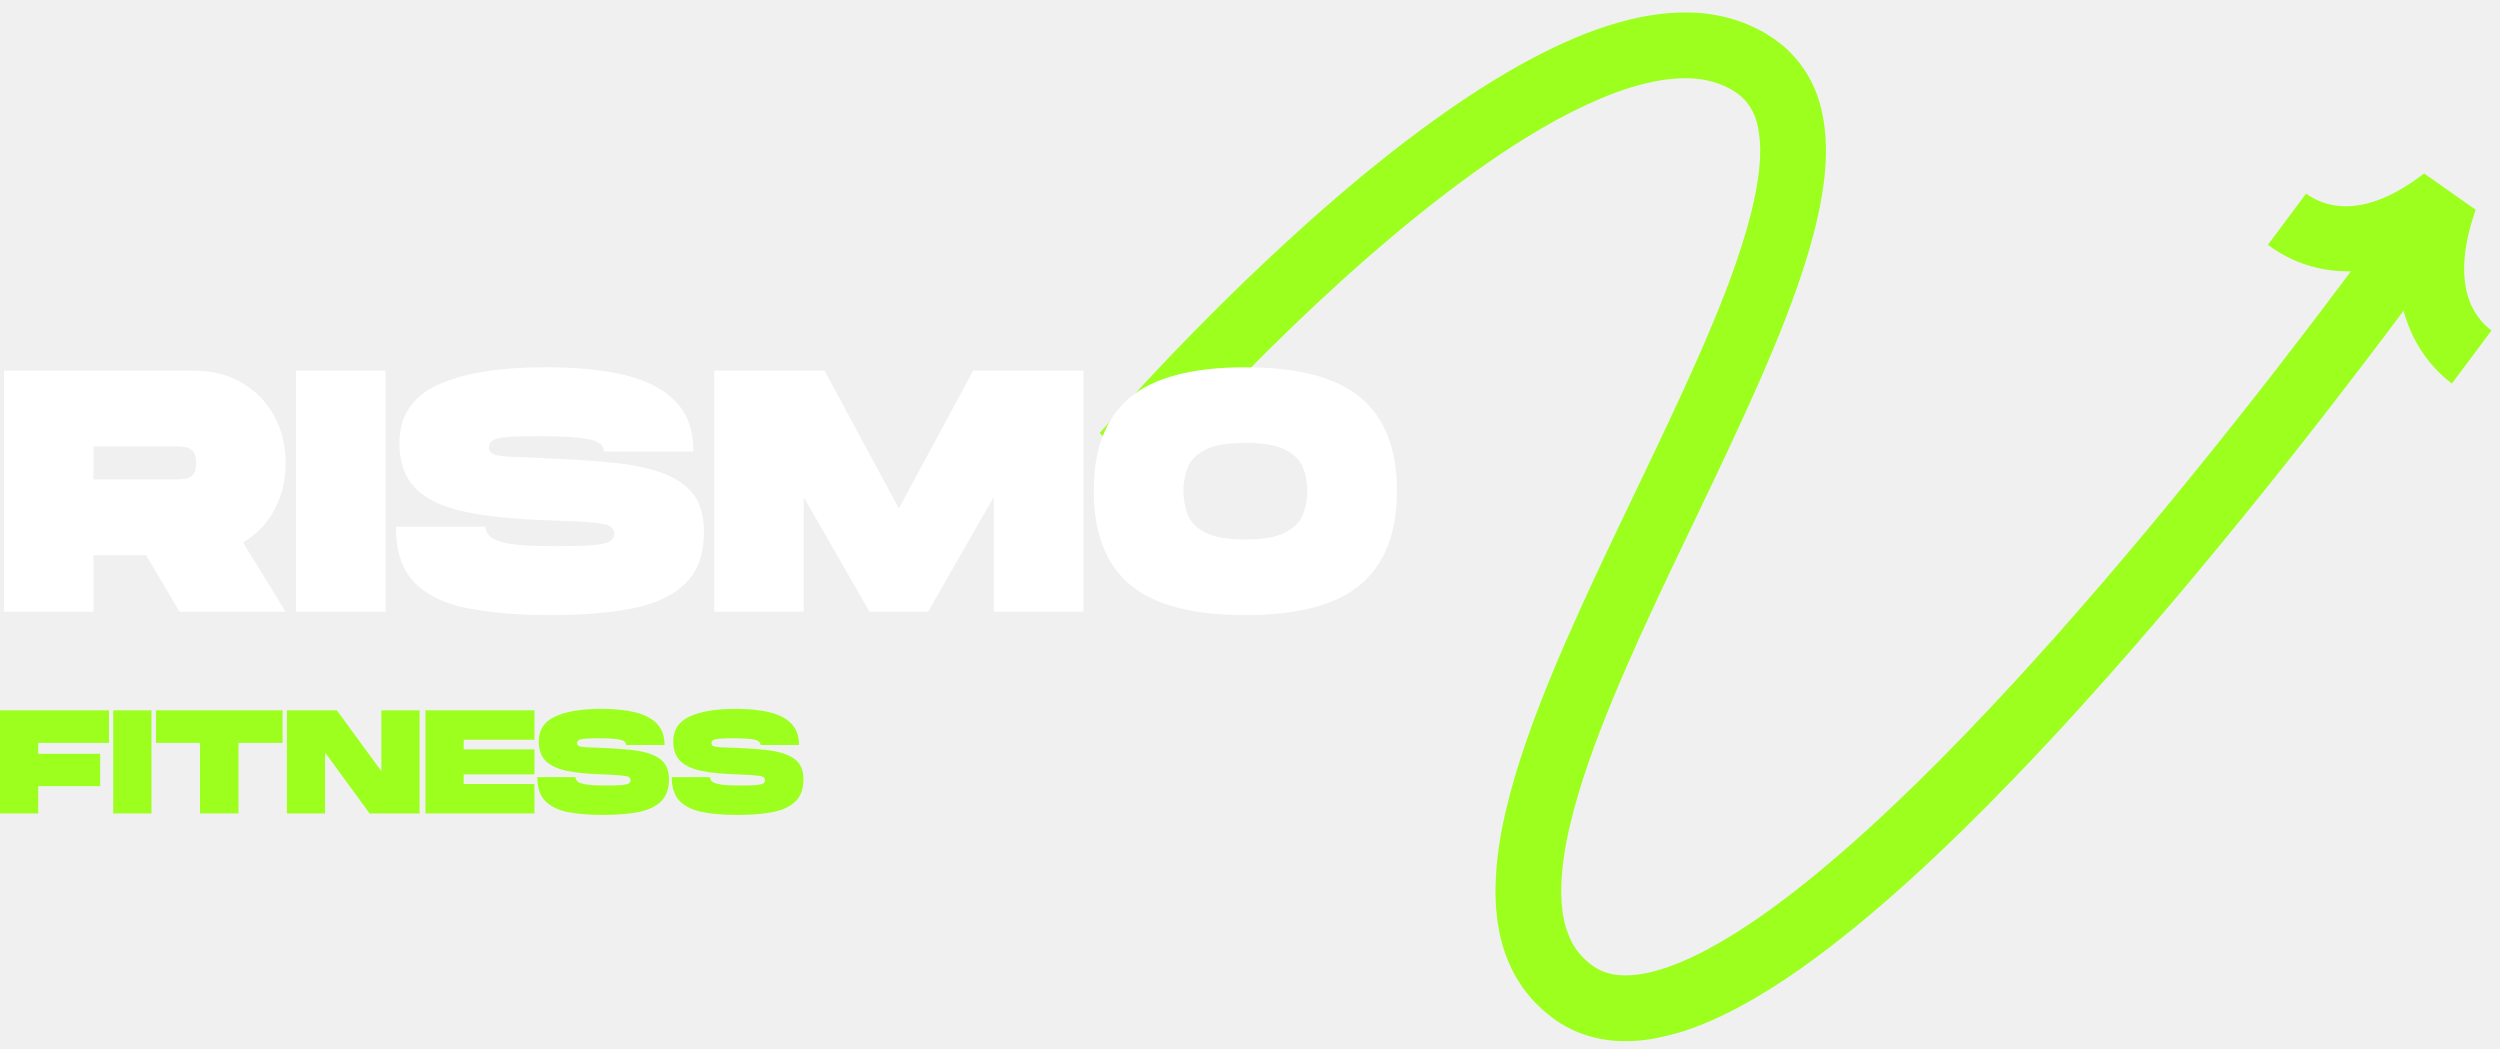
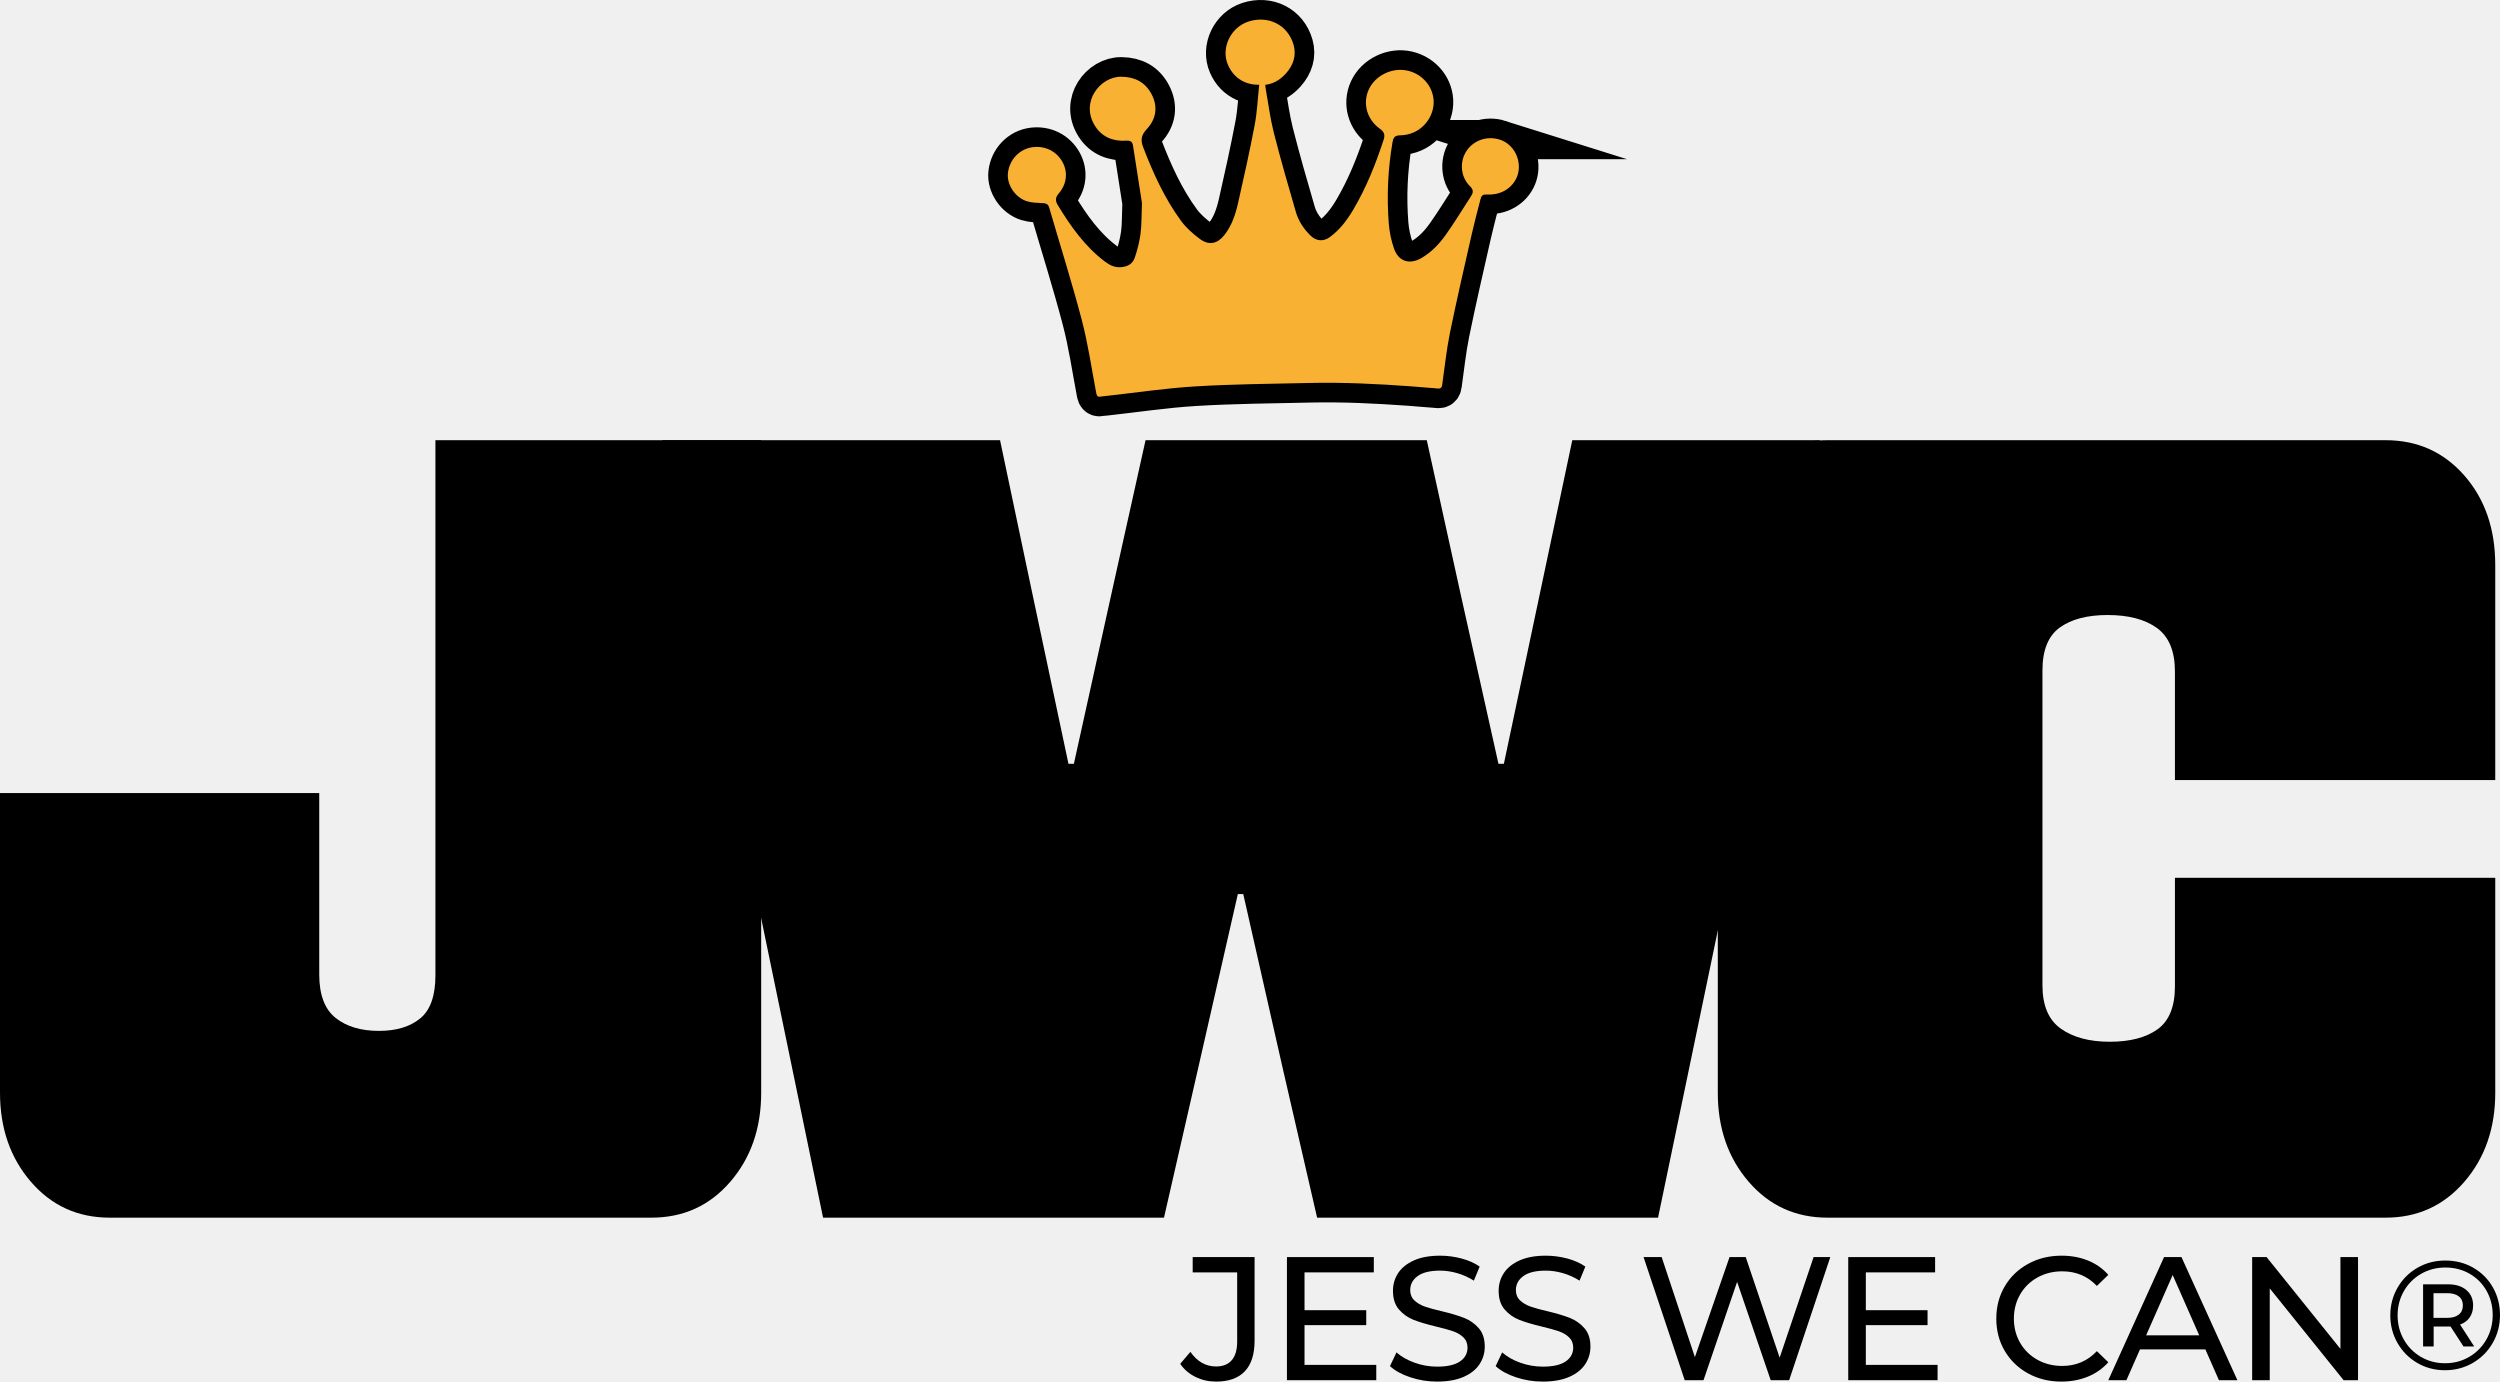
- <svg xmlns="http://www.w3.org/2000/svg" width="248" height="104" viewBox="0 0 248 104" fill="none">
-   <mask id="mask0_11_309" style="mask-type:luminance" maskUnits="userSpaceOnUse" x="108" y="0" width="140" height="104">
-     <path d="M108.667 0.667H247.333V103.333H108.667V0.667Z" fill="white" />
-   </mask>
-   <g mask="url(#mask0_11_309)">
-     <mask id="mask1_11_309" style="mask-type:luminance" maskUnits="userSpaceOnUse" x="102" y="-17" width="159" height="130">
-       <path d="M102.573 16.12L236.693 -16.391L260.01 79.828L125.896 112.333L102.573 16.12Z" fill="white" />
-     </mask>
-     <g mask="url(#mask1_11_309)">
-       <mask id="mask2_11_309" style="mask-type:luminance" maskUnits="userSpaceOnUse" x="102" y="-17" width="159" height="130">
-         <path d="M102.573 16.12L236.693 -16.391L260.01 79.828L125.896 112.333L102.573 16.12Z" fill="white" />
-       </mask>
-       <g mask="url(#mask2_11_309)">
-         <path d="M244.74 29.109C245.24 31.005 246.292 32.141 247.156 32.781C245.854 34.542 244.542 36.297 243.224 38.047C241.792 36.969 239.458 34.677 238.437 30.818C236.021 34.057 233.573 37.271 231.094 40.464C228.266 44.109 225.401 47.724 222.484 51.307C219.573 54.891 216.615 58.443 213.604 61.953C210.594 65.463 207.521 68.927 204.38 72.338C201.234 75.745 198.016 79.099 194.687 82.354C191.354 85.615 187.906 88.786 184.26 91.781C180.599 94.766 176.771 97.615 172.406 99.958C170.213 101.115 167.88 102.151 165.245 102.792C163.922 103.099 162.521 103.302 161.031 103.281C160.292 103.276 159.526 103.198 158.76 103.057C157.99 102.906 157.224 102.682 156.479 102.38C155.734 102.068 155.021 101.682 154.359 101.229C153.76 100.766 153.151 100.339 152.62 99.781C152.057 99.271 151.583 98.661 151.109 98.057C150.901 97.74 150.693 97.422 150.49 97.099C150.38 96.938 150.292 96.771 150.208 96.604L149.953 96.099C149.302 94.75 148.865 93.328 148.646 91.953L148.552 91.438L148.495 90.922C148.463 90.583 148.422 90.24 148.396 89.901C148.375 89.234 148.328 88.557 148.359 87.906C148.417 85.281 148.823 82.802 149.38 80.417C149.943 78.031 150.646 75.734 151.422 73.49C152.984 68.995 154.828 64.693 156.74 60.464C158.656 56.229 160.656 52.073 162.641 47.938C164.62 43.797 166.588 39.682 168.417 35.542C170.234 31.411 171.943 27.245 173.177 23.078C173.786 21 174.266 18.917 174.5 16.917L174.594 15.807L174.599 15.448C174.604 15.213 174.615 14.969 174.615 14.734L174.583 14.047C174.516 13.151 174.365 12.312 174.109 11.604C173.838 10.906 173.484 10.333 173.01 9.849C172.891 9.729 172.786 9.599 172.635 9.5L172.427 9.338C172.359 9.281 172.302 9.224 172.208 9.172C172.031 9.068 171.865 8.958 171.693 8.849L171.151 8.573C170.417 8.234 169.625 8.005 168.776 7.87C167.927 7.734 167.005 7.74 166.073 7.807C164.193 7.948 162.213 8.479 160.26 9.187C158.302 9.917 156.354 10.838 154.448 11.875C150.625 13.963 146.953 16.495 143.396 19.208C139.838 21.927 136.396 24.844 133.047 27.875C129.703 30.911 126.443 34.062 123.266 37.297C121.672 38.917 120.104 40.552 118.557 42.208C117.786 43.042 117.021 43.875 116.26 44.714C115.505 45.542 114.74 46.401 114.026 47.219L109.083 42.969C109.875 42.052 110.641 41.198 111.427 40.333C112.208 39.469 112.995 38.609 113.786 37.76C115.375 36.062 116.979 34.38 118.609 32.724C121.865 29.406 125.213 26.177 128.672 23.042C132.125 19.911 135.693 16.88 139.432 14.021C143.177 11.172 147.083 8.469 151.323 6.146C153.448 4.995 155.661 3.937 158.005 3.062C160.359 2.213 162.849 1.516 165.557 1.302C166.911 1.203 168.302 1.198 169.724 1.417C171.146 1.63 172.578 2.042 173.922 2.672C174.255 2.838 174.594 3 174.917 3.177L175.865 3.771C176.016 3.859 176.177 3.995 176.333 4.115L176.802 4.484C177.12 4.719 177.401 5.01 177.687 5.302C178.823 6.458 179.687 7.885 180.229 9.333C180.755 10.786 180.99 12.229 181.094 13.62L181.135 14.651C181.141 14.989 181.125 15.323 181.12 15.656L181.104 16.161L181.068 16.651L180.984 17.625C180.687 20.188 180.115 22.594 179.432 24.922C178.057 29.562 176.255 33.906 174.385 38.177C172.5 42.438 170.51 46.609 168.526 50.755C166.536 54.901 164.557 59.016 162.682 63.151C160.812 67.286 159.042 71.438 157.588 75.62C156.865 77.713 156.224 79.812 155.734 81.896C155.245 83.979 154.922 86.062 154.88 88.026C154.854 88.526 154.901 88.995 154.906 89.474C154.922 89.708 154.953 89.938 154.974 90.167L155.01 90.51L155.073 90.838C155.208 91.734 155.479 92.526 155.818 93.24L155.948 93.505C155.99 93.594 156.036 93.682 156.094 93.76C156.198 93.917 156.302 94.078 156.401 94.245C156.651 94.536 156.87 94.849 157.167 95.104C157.417 95.391 157.766 95.609 158.068 95.859C158.354 96.052 158.656 96.213 158.969 96.349C159.286 96.474 159.625 96.578 159.984 96.651C160.349 96.708 160.729 96.755 161.13 96.76C161.943 96.771 162.828 96.656 163.74 96.443C165.573 96 167.484 95.188 169.344 94.198C173.083 92.198 176.677 89.557 180.12 86.74C183.573 83.906 186.891 80.854 190.125 77.693C193.359 74.531 196.5 71.255 199.583 67.917C202.667 64.573 205.687 61.161 208.656 57.703C211.625 54.245 214.547 50.739 217.422 47.193C220.302 43.651 223.141 40.073 225.943 36.464C228.396 33.302 230.818 30.12 233.213 26.911C229.234 27.005 226.406 25.364 224.974 24.286C226.245 22.594 227.51 20.901 228.766 19.203C229.63 19.838 231.016 20.521 232.963 20.458C234.901 20.396 237.427 19.573 240.469 17.203L245.588 20.807C244.281 24.557 244.24 27.203 244.74 29.109Z" fill="#9CFF1E" />
-       </g>
+ <svg xmlns="http://www.w3.org/2000/svg" id="Layer_1" data-name="Layer 1" viewBox="0 0 510.178 281.942">
+   <g>
+     <path d="m22.381,248.488c-6.502,0-11.855-2.438-16.065-7.312s-6.315-10.931-6.315-18.17v-61.159h65.147v37.006c0,4.138,1.107,7.091,3.324,8.863,2.216,1.772,5.169,2.659,8.863,2.659,3.545,0,6.35-.849,8.42-2.548,2.067-1.697,3.103-4.615,3.103-8.753v-109.243h66.477v133.175c0,7.239-2.105,13.295-6.315,18.17s-9.566,7.312-16.065,7.312H22.381Z" stroke-width="0" />
+     <path d="m167.963,248.488l-32.796-158.657h68.914l6.205,29.471,7.756,36.562h1.107l7.978-36.119,6.647-29.914h57.392l6.869,31.243,7.756,34.79h1.107l7.312-34.568,6.647-31.465h50.522l-33.017,158.657h-69.579l-7.091-30.801-7.977-35.232h-1.108l-7.978,35.011-7.091,31.022h-69.578Z" stroke-width="0" />
+     <path d="m372.933,248.488c-6.502,0-11.855-2.438-16.065-7.312s-6.315-10.931-6.315-18.17v-107.692c0-7.386,2.105-13.479,6.315-18.281,4.21-4.799,9.563-7.201,16.065-7.201h113.896c6.499,0,11.855,2.402,16.065,7.201,4.21,4.803,6.315,10.896,6.315,18.281v43.874h-65.369v-22.158c0-4.134-1.219-7.091-3.656-8.864-2.438-1.772-5.799-2.658-10.082-2.658-4.138,0-7.389.852-9.75,2.548-2.365,1.7-3.546,4.619-3.546,8.753v64.261c0,4.138,1.254,7.091,3.768,8.863,2.51,1.772,5.834,2.659,9.972,2.659,4.134,0,7.385-.849,9.75-2.548,2.361-1.697,3.545-4.615,3.545-8.753v-22.159h65.369v43.875c0,7.239-2.105,13.295-6.315,18.17s-9.566,7.312-16.065,7.312h-113.896Z" stroke-width="0" />
+   </g>
+   <g>
+     <path d="m306.047,28.49c-2.666-.84-5.489.187-6.9,2.512-1.339,2.206-1.023,5.2.846,7.012.683.662.708,1.232.241,1.953-1.728,2.663-3.37,5.387-5.21,7.971-1.332,1.871-2.93,3.555-4.962,4.731-2.404,1.391-4.666.695-5.571-1.907-.571-1.642-.947-3.404-1.081-5.137-.428-5.547-.187-11.076.758-16.574.175-1.018.475-1.418,1.572-1.435,4.005-.064,6.674-3.272,6.824-6.473.148-3.16-2.104-5.973-5.263-6.714-3.157-.741-6.654.943-7.978,3.843-1.285,2.813-.389,6.106,2.27,8.003.855.61,1.104,1.215.775,2.222-1.62,4.963-3.546,9.792-6.21,14.297-1.263,2.137-2.752,4.106-4.779,5.593-1.287.943-2.731.838-3.873-.252-1.422-1.358-2.503-2.983-3.049-4.849-1.573-5.38-3.123-10.77-4.504-16.202-.738-2.906-1.12-5.903-1.639-8.863-.067-.382-.097-.686-.1-.946l.38-.015c.015-.003.029-.007.044-.01,1.55-.304,2.774-1.135,3.803-2.287,1.496-1.674,2.152-3.676,1.544-5.811-1.166-4.091-5.17-6.067-9.234-4.746-3.61,1.174-5.65,5.414-4.155,8.845.723,1.66,1.874,2.813,3.37,3.485.939.422,1.971.572,3.001.562-.001.008.001.013 0.0.021-.304,2.719-.41,5.474-.917,8.153-1.01,5.341-2.195,10.65-3.394,15.953-.53,2.344-1.285,4.638-2.818,6.565-1.413,1.776-3.143,2.138-4.975.777-1.421-1.055-2.809-2.281-3.847-3.698-3.36-4.585-5.688-9.729-7.725-15.018-.569-1.477-.396-2.492.727-3.694,1.926-2.062,2.335-4.584.983-7.137-1.274-2.407-3.336-3.521-6.136-3.564-4.382-.068-8.478,5.205-5.393,10.06,1.45,2.282,3.713,3.164,6.376,2.989.778-.051,1.236.173,1.36.972.649,4.174,1.303,8.347,1.829,11.713-.105,2.668-.05,4.508-.287,6.309-.219,1.659-.644,3.312-1.182,4.899-.438,1.291-1.52,1.861-2.935,1.935-1.303.067-2.297-.506-3.241-1.223-4.034-3.069-6.889-7.122-9.492-11.392-.555-.911-.589-1.566.15-2.423,1.673-1.942,1.905-4.381.778-6.428-1.203-2.186-3.512-3.343-6.053-3.035-2.673.325-4.777,2.511-5.087,5.284-.263,2.355,1.48,5.025,3.927,5.77.979.298,2.058.301,3.096.362.663.038,1.167.124,1.387.88,2.23,7.661,4.642,15.273,6.666,22.987,1.284,4.895,2.008,9.938,2.952,14.92.117.616.359.819.95.694.297-.063.605-.072.907-.106,6.116-.677,12.216-1.598,18.351-1.97,7.765-.471,15.557-.527,23.338-.702,6.871-.155,13.731.187,20.583.679,1.684.121,3.364.297,5.049.404.552.035,1.274.302,1.412-.66.508-3.543.868-7.116,1.581-10.618,1.376-6.756,2.937-13.474,4.458-20.2.536-2.372,1.174-4.721,1.775-7.079.14-.548.341-1.003,1.076-.973.69.028,1.401-.006,2.077-.139,2.666-.524,4.582-2.711,4.681-5.271.101-2.643-1.52-5.051-3.909-5.804Z" fill="none" stroke="#000" stroke-miterlimit="10" stroke-width="8" />
+     <path d="m306.047,28.49c-2.666-.84-5.489.187-6.9,2.512-1.339,2.206-1.023,5.2.846,7.012.683.662.708,1.232.241,1.953-1.728,2.663-3.37,5.387-5.21,7.971-1.332,1.871-2.93,3.555-4.962,4.731-2.404,1.391-4.666.695-5.571-1.907-.571-1.642-.947-3.404-1.081-5.137-.428-5.547-.187-11.076.758-16.574.175-1.018.475-1.418,1.572-1.435,4.005-.064,6.674-3.272,6.824-6.473.148-3.16-2.104-5.973-5.263-6.714-3.157-.741-6.654.943-7.978,3.843-1.285,2.813-.389,6.106,2.27,8.003.855.61,1.104,1.215.775,2.222-1.62,4.963-3.546,9.792-6.21,14.297-1.263,2.137-2.752,4.106-4.779,5.593-1.287.943-2.731.838-3.873-.252-1.422-1.358-2.503-2.983-3.049-4.849-1.573-5.38-3.123-10.77-4.504-16.202-.738-2.906-1.12-5.903-1.639-8.863-.067-.382-.097-.686-.1-.946l.38-.015c.015-.003.029-.007.044-.01,1.55-.304,2.774-1.135,3.803-2.287,1.496-1.674,2.152-3.676,1.544-5.811-1.166-4.091-5.17-6.067-9.234-4.746-3.61,1.174-5.65,5.414-4.155,8.845.723,1.66,1.874,2.813,3.37,3.485.939.422,1.971.572,3.001.562-.001.008.001.013 0.0.021-.304,2.719-.41,5.474-.917,8.153-1.01,5.341-2.195,10.65-3.394,15.953-.53,2.344-1.285,4.638-2.818,6.565-1.413,1.776-3.143,2.138-4.975.777-1.421-1.055-2.809-2.281-3.847-3.698-3.36-4.585-5.688-9.729-7.725-15.018-.569-1.477-.396-2.492.727-3.694,1.926-2.062,2.335-4.584.983-7.137-1.274-2.407-3.336-3.521-6.136-3.564-4.382-.068-8.478,5.205-5.393,10.06,1.45,2.282,3.713,3.164,6.376,2.989.778-.051,1.236.173,1.36.972.649,4.174,1.303,8.347,1.829,11.713-.105,2.668-.05,4.508-.287,6.309-.219,1.659-.644,3.312-1.182,4.899-.438,1.291-1.52,1.861-2.935,1.935-1.303.067-2.297-.506-3.241-1.223-4.034-3.069-6.889-7.122-9.492-11.392-.555-.911-.589-1.566.15-2.423,1.673-1.942,1.905-4.381.778-6.428-1.203-2.186-3.512-3.343-6.053-3.035-2.673.325-4.777,2.511-5.087,5.284-.263,2.355,1.48,5.025,3.927,5.77.979.298,2.058.301,3.096.362.663.038,1.167.124,1.387.88,2.23,7.661,4.642,15.273,6.666,22.987,1.284,4.895,2.008,9.938,2.952,14.92.117.616.359.819.95.694.297-.063.605-.072.907-.106,6.116-.677,12.216-1.598,18.351-1.97,7.765-.471,15.557-.527,23.338-.702,6.871-.155,13.731.187,20.583.679,1.684.121,3.364.297,5.049.404.552.035,1.274.302,1.412-.66.508-3.543.868-7.116,1.581-10.618,1.376-6.756,2.937-13.474,4.458-20.2.536-2.372,1.174-4.721,1.775-7.079.14-.548.341-1.003,1.076-.973.69.028,1.401-.006,2.077-.139,2.666-.524,4.582-2.711,4.681-5.271.101-2.643-1.52-5.051-3.909-5.804Z" fill="#f8b133" stroke-width="0" />
+   </g>
+   <g>
+     <g>
+       <path d="m243.966,280.991c-1.292-.634-2.332-1.525-3.122-2.673l2.082-2.44c1.387,1.985,3.134,2.979,5.239,2.979,1.411,0,2.481-.431,3.212-1.292.729-.861,1.094-2.129,1.094-3.804v-14.104h-9.079v-3.122h12.632v17.046c0,2.775-.664,4.862-1.991,6.262-1.328,1.399-3.284,2.1-5.867,2.1-1.508,0-2.907-.316-4.199-.951Z" stroke-width="0" />
+       <path d="m280.856,278.533v3.122h-18.23v-25.12h17.728v3.122h-14.139v7.716h12.596v3.05h-12.596v8.11h14.642Z" stroke-width="0" />
+       <path d="m287.8,281.063c-1.759-.586-3.14-1.346-4.145-2.279l1.327-2.799c.957.861,2.184,1.561,3.679,2.1,1.495.538,3.032.807,4.611.807,2.081,0,3.636-.353,4.665-1.059,1.028-.705,1.543-1.645,1.543-2.816,0-.861-.281-1.562-.844-2.1-.562-.538-1.256-.951-2.081-1.238s-1.991-.609-3.499-.969c-1.89-.454-3.415-.909-4.575-1.363s-2.153-1.154-2.979-2.1c-.825-.944-1.238-2.219-1.238-3.821,0-1.34.353-2.548,1.059-3.625.706-1.076,1.776-1.938,3.212-2.584,1.436-.646,3.218-.969,5.348-.969,1.482,0,2.942.192,4.378.574,1.436.383,2.667.934,3.696,1.65l-1.185,2.871c-1.053-.669-2.178-1.178-3.373-1.525-1.197-.346-2.369-.52-3.517-.52-2.034,0-3.56.371-4.576,1.112s-1.524,1.699-1.524,2.871c0,.86.287,1.561.86,2.099.574.538,1.286.957,2.136,1.256.849.3,2.003.616,3.463.951,1.89.455,3.409.909,4.558,1.364,1.148.454,2.135,1.147,2.96,2.081.826.933,1.238,2.188,1.238,3.768,0,1.316-.358,2.519-1.076,3.606-.718,1.089-1.807,1.95-3.266,2.584-1.46.635-3.254.951-5.383.951-1.891,0-3.715-.293-5.473-.879Z" stroke-width="0" />
+       <path d="m309.367,281.063c-1.759-.586-3.14-1.346-4.145-2.279l1.327-2.799c.957.861,2.184,1.561,3.679,2.1,1.495.538,3.032.807,4.611.807,2.081,0,3.636-.353,4.665-1.059,1.028-.705,1.543-1.645,1.543-2.816,0-.861-.281-1.562-.844-2.1-.562-.538-1.256-.951-2.081-1.238s-1.991-.609-3.499-.969c-1.89-.454-3.415-.909-4.575-1.363s-2.153-1.154-2.979-2.1c-.825-.944-1.238-2.219-1.238-3.821,0-1.34.353-2.548,1.059-3.625.706-1.076,1.776-1.938,3.212-2.584,1.436-.646,3.218-.969,5.348-.969,1.482,0,2.942.192,4.378.574,1.436.383,2.667.934,3.696,1.65l-1.185,2.871c-1.053-.669-2.178-1.178-3.373-1.525-1.197-.346-2.369-.52-3.517-.52-2.034,0-3.56.371-4.576,1.112s-1.524,1.699-1.524,2.871c0,.86.287,1.561.86,2.099.574.538,1.286.957,2.136,1.256.849.3,2.003.616,3.463.951,1.89.455,3.409.909,4.558,1.364,1.148.454,2.135,1.147,2.96,2.081.826.933,1.238,2.188,1.238,3.768,0,1.316-.358,2.519-1.076,3.606-.718,1.089-1.807,1.95-3.266,2.584-1.46.635-3.254.951-5.383.951-1.891,0-3.715-.293-5.473-.879Z" stroke-width="0" />
+       <path d="m373.512,256.535l-8.397,25.12h-3.768l-6.854-20.061-6.854,20.061h-3.84l-8.397-25.12h3.696l6.782,20.419,7.069-20.419h3.302l6.926,20.526,6.926-20.526h3.409Z" stroke-width="0" />
+       <path d="m395.402,278.533v3.122h-18.23v-25.12h17.728v3.122h-14.139v7.716h12.596v3.05h-12.596v8.11h14.642Z" stroke-width="0" />
+       <path d="m413.865,280.273c-2.022-1.112-3.606-2.643-4.755-4.593s-1.723-4.146-1.723-6.585c0-2.44.574-4.636,1.723-6.585,1.148-1.95,2.739-3.481,4.772-4.594s4.307-1.669,6.818-1.669c1.961,0,3.756.329,5.383.987s3.015,1.633,4.163,2.925l-2.333,2.261c-1.89-1.986-4.247-2.979-7.069-2.979-1.866,0-3.553.419-5.06,1.256-1.508.838-2.687,1.991-3.535,3.463-.85,1.471-1.273,3.116-1.273,4.935s.424,3.463,1.273,4.934c.849,1.472,2.027,2.626,3.535,3.463,1.507.838,3.193,1.256,5.06,1.256,2.799,0,5.155-1.004,7.069-3.014l2.333,2.261c-1.148,1.292-2.543,2.273-4.181,2.942-1.64.67-3.439,1.005-5.401,1.005-2.512,0-4.778-.557-6.8-1.669Z" stroke-width="0" />
+       <path d="m450.056,275.375h-13.35l-2.764,6.28h-3.696l11.376-25.12h3.553l11.412,25.12h-3.769l-2.763-6.28Zm-1.257-2.87l-5.418-12.31-5.419,12.31h10.837Z" stroke-width="0" />
+       <path d="m481.204,256.535v25.12h-2.942l-15.072-18.732v18.732h-3.589v-25.12h2.943l15.071,18.732v-18.732h3.589Z" stroke-width="0" />
    </g>
+     <path d="m504.708,258.697c1.701.973,3.039,2.31,4.012,4.012.972,1.701,1.458,3.588,1.458,5.66,0,2.071-.497,3.969-1.49,5.691s-2.347,3.081-4.059,4.074c-1.712.994-3.604,1.49-5.676,1.49-2.072,0-3.959-.496-5.66-1.49-1.702-.993-3.044-2.346-4.027-4.059-.982-1.712-1.474-3.594-1.474-5.644,0-2.051.491-3.933,1.474-5.645.983-1.713,2.331-3.065,4.043-4.059,1.713-.994,3.615-1.49,5.708-1.49s3.99.486,5.691,1.458Zm-.809,18.201c1.479-.866,2.648-2.05,3.504-3.552.856-1.5,1.284-3.159,1.284-4.978s-.417-3.467-1.252-4.947c-.836-1.479-1.987-2.642-3.457-3.487-1.469-.846-3.123-1.269-4.962-1.269-1.818,0-3.473.434-4.963,1.3-1.49.867-2.658,2.045-3.504,3.535-.846,1.491-1.268,3.135-1.268,4.932s.422,3.44,1.268,4.931,2.009,2.669,3.488,3.535c1.479.867,3.118,1.3,4.915,1.3,1.817,0,3.467-.433,4.946-1.3Zm.096-8.054c-.466.677-1.121,1.162-1.966,1.458l2.885,4.472h-2.188l-2.632-4.06h-3.456v4.06h-2.156v-12.684h5.073c1.585,0,2.838.391,3.758,1.173.919.782,1.379,1.829,1.379,3.139,0,.952-.232,1.766-.697,2.442Zm-2.235-.571c.56-.443.84-1.067.84-1.871,0-.803-.28-1.421-.84-1.854-.561-.433-1.348-.65-2.362-.65h-2.791v5.042h2.791c1.015,0,1.802-.222,2.362-.666Z" stroke-width="0" />
  </g>
-   <path d="M0.394 60.683V36.766H19.186C21.004 36.766 22.592 37.162 23.957 37.954C25.332 38.735 26.399 39.818 27.165 41.204C27.941 42.579 28.332 44.157 28.332 45.933C28.332 47.657 27.957 49.214 27.207 50.599C26.457 51.974 25.42 53.047 24.103 53.808L28.332 60.683H17.811L14.498 55.079H9.269V60.683H0.394ZM9.269 47.558H17.478C17.769 47.558 18.066 47.537 18.373 47.495C18.675 47.454 18.936 47.323 19.144 47.099C19.353 46.865 19.457 46.474 19.457 45.933C19.457 45.381 19.353 44.99 19.144 44.766C18.936 44.532 18.675 44.391 18.373 44.349C18.066 44.308 17.769 44.287 17.478 44.287H9.269V47.558Z" fill="white" />
-   <path d="M29.371 60.683V36.766H38.246V60.683H29.371Z" fill="white" />
-   <path d="M54.539 61.016C51.289 61.016 48.523 60.776 46.247 60.308C43.966 59.839 42.231 58.969 41.039 57.704C39.856 56.428 39.268 54.61 39.268 52.245H48.164C48.164 52.636 48.33 52.974 48.664 53.266C49.007 53.558 49.664 53.787 50.622 53.954C51.591 54.11 53.018 54.183 54.893 54.183C56.643 54.183 57.945 54.151 58.809 54.079C59.684 53.995 60.252 53.865 60.518 53.683C60.794 53.506 60.934 53.261 60.934 52.954C60.934 52.62 60.789 52.37 60.497 52.204C60.216 52.026 59.622 51.901 58.705 51.829C57.799 51.745 56.414 51.678 54.539 51.62C50.94 51.511 48.044 51.204 45.851 50.704C43.669 50.204 42.086 49.412 41.101 48.329C40.112 47.245 39.622 45.782 39.622 43.933C39.622 41.297 40.872 39.386 43.372 38.204C45.882 37.026 49.497 36.433 54.205 36.433C57.33 36.433 59.966 36.704 62.122 37.245C64.289 37.787 65.94 38.672 67.08 39.891C68.216 41.115 68.789 42.745 68.789 44.787H59.914C59.914 44.151 59.382 43.74 58.33 43.558C57.289 43.365 55.684 43.266 53.518 43.266C52.127 43.266 51.07 43.297 50.351 43.349C49.643 43.407 49.153 43.516 48.893 43.683C48.627 43.839 48.497 44.073 48.497 44.391C48.497 44.683 48.632 44.901 48.914 45.037C49.205 45.178 49.778 45.266 50.643 45.308C51.518 45.349 52.815 45.407 54.539 45.474C56.914 45.573 59.039 45.719 60.914 45.912C62.799 46.11 64.403 46.448 65.726 46.933C67.044 47.407 68.059 48.099 68.768 49.016C69.476 49.933 69.83 51.183 69.83 52.766C69.83 54.948 69.231 56.636 68.039 57.829C66.856 59.026 65.132 59.86 62.872 60.329C60.606 60.787 57.83 61.016 54.539 61.016Z" fill="white" />
-   <path d="M70.854 60.683V36.766H81.791L89.166 50.433L96.541 36.766H107.479V60.683H98.583V49.308L92.062 60.683H86.25L79.729 49.308V60.683H70.854Z" fill="white" />
-   <path d="M123.539 61.016C118.273 61.016 114.445 60.006 112.06 57.974C109.685 55.948 108.497 52.849 108.497 48.683C108.497 44.547 109.685 41.469 112.06 39.454C114.445 37.443 118.273 36.433 123.539 36.433C128.773 36.433 132.586 37.443 134.976 39.454C137.377 41.469 138.581 44.547 138.581 48.683C138.581 52.839 137.377 55.933 134.976 57.974C132.586 60.006 128.773 61.016 123.539 61.016ZM123.539 53.516C125.289 53.516 126.601 53.287 127.476 52.829C128.362 52.37 128.956 51.782 129.247 51.058C129.539 50.323 129.685 49.532 129.685 48.683C129.685 47.849 129.539 47.073 129.247 46.349C128.956 45.631 128.362 45.047 127.476 44.599C126.601 44.157 125.289 43.933 123.539 43.933C121.789 43.933 120.466 44.157 119.581 44.599C118.706 45.047 118.122 45.631 117.831 46.349C117.539 47.073 117.393 47.849 117.393 48.683C117.393 49.532 117.539 50.329 117.831 51.079C118.122 51.818 118.711 52.407 119.601 52.849C120.487 53.297 121.799 53.516 123.539 53.516Z" fill="white" />
-   <path d="M-0.002 80.694V70.465H10.811V73.694H3.79V74.778H9.936V77.986H3.79V80.694H-0.002Z" fill="#9CFF1E" />
-   <path d="M11.236 80.694V70.465H15.028V80.694H11.236Z" fill="#9CFF1E" />
-   <path d="M19.844 80.694V73.694H15.469V70.465H28.032V73.694H23.657V80.694H19.844Z" fill="#9CFF1E" />
-   <path d="M28.458 80.694V70.465H33.417L37.833 76.507V70.465H41.625V80.694H36.667L32.25 74.653V80.694H28.458Z" fill="#9CFF1E" />
-   <path d="M42.207 80.694V70.465H53.019V73.382H45.998V74.34H53.019V76.819H45.998V77.778H53.019V80.694H42.207Z" fill="#9CFF1E" />
-   <path d="M59.82 80.84C58.429 80.84 57.247 80.741 56.278 80.548C55.304 80.34 54.559 79.965 54.049 79.423C53.549 78.882 53.299 78.106 53.299 77.09H57.091C57.091 77.257 57.158 77.402 57.299 77.527C57.45 77.652 57.736 77.751 58.153 77.819C58.57 77.892 59.174 77.923 59.966 77.923C60.716 77.923 61.278 77.913 61.653 77.882C62.028 77.84 62.268 77.788 62.382 77.715C62.492 77.632 62.549 77.527 62.549 77.402C62.549 77.251 62.486 77.142 62.361 77.069C62.247 77.001 61.997 76.954 61.611 76.923C61.221 76.882 60.622 76.85 59.82 76.819C58.288 76.777 57.054 76.652 56.111 76.444C55.179 76.225 54.497 75.882 54.07 75.423C53.653 74.954 53.445 74.329 53.445 73.548C53.445 72.413 53.976 71.59 55.049 71.09C56.117 70.579 57.658 70.319 59.674 70.319C61.007 70.319 62.138 70.439 63.07 70.673C63.997 70.913 64.705 71.293 65.195 71.819C65.679 72.335 65.924 73.027 65.924 73.902H62.111C62.111 73.626 61.888 73.444 61.445 73.361C60.997 73.277 60.309 73.236 59.382 73.236C58.799 73.236 58.346 73.251 58.028 73.277C57.721 73.309 57.513 73.356 57.403 73.423C57.288 73.496 57.236 73.6 57.236 73.736C57.236 73.861 57.299 73.954 57.424 74.007C57.549 74.064 57.788 74.106 58.153 74.132C58.528 74.147 59.08 74.168 59.82 74.194C60.83 74.236 61.742 74.298 62.549 74.382C63.351 74.465 64.033 74.611 64.591 74.819C65.158 75.017 65.596 75.314 65.903 75.715C66.205 76.106 66.362 76.632 66.362 77.298C66.362 78.246 66.101 78.975 65.591 79.486C65.091 79.986 64.351 80.34 63.382 80.548C62.408 80.741 61.221 80.84 59.82 80.84Z" fill="#9CFF1E" />
-   <path d="M73.159 80.84C71.769 80.84 70.587 80.741 69.618 80.548C68.644 80.34 67.899 79.965 67.389 79.423C66.889 78.882 66.639 78.106 66.639 77.09H70.43C70.43 77.257 70.498 77.402 70.639 77.527C70.79 77.652 71.076 77.751 71.493 77.819C71.909 77.892 72.514 77.923 73.305 77.923C74.055 77.923 74.618 77.913 74.993 77.882C75.368 77.84 75.607 77.788 75.722 77.715C75.831 77.632 75.889 77.527 75.889 77.402C75.889 77.251 75.826 77.142 75.701 77.069C75.587 77.001 75.337 76.954 74.951 76.923C74.561 76.882 73.962 76.85 73.159 76.819C71.628 76.777 70.394 76.652 69.451 76.444C68.519 76.225 67.837 75.882 67.409 75.423C66.993 74.954 66.784 74.329 66.784 73.548C66.784 72.413 67.316 71.59 68.389 71.09C69.456 70.579 70.998 70.319 73.014 70.319C74.347 70.319 75.477 70.439 76.409 70.673C77.337 70.913 78.045 71.293 78.534 71.819C79.019 72.335 79.264 73.027 79.264 73.902H75.451C75.451 73.626 75.227 73.444 74.784 73.361C74.337 73.277 73.649 73.236 72.722 73.236C72.139 73.236 71.686 73.251 71.368 73.277C71.061 73.309 70.852 73.356 70.743 73.423C70.628 73.496 70.576 73.6 70.576 73.736C70.576 73.861 70.639 73.954 70.764 74.007C70.889 74.064 71.128 74.106 71.493 74.132C71.868 74.147 72.42 74.168 73.159 74.194C74.17 74.236 75.081 74.298 75.889 74.382C76.691 74.465 77.373 74.611 77.93 74.819C78.498 75.017 78.936 75.314 79.243 75.715C79.545 76.106 79.701 76.632 79.701 77.298C79.701 78.246 79.441 78.975 78.93 79.486C78.43 79.986 77.691 80.34 76.722 80.548C75.748 80.741 74.561 80.84 73.159 80.84Z" fill="#9CFF1E" />
</svg>
